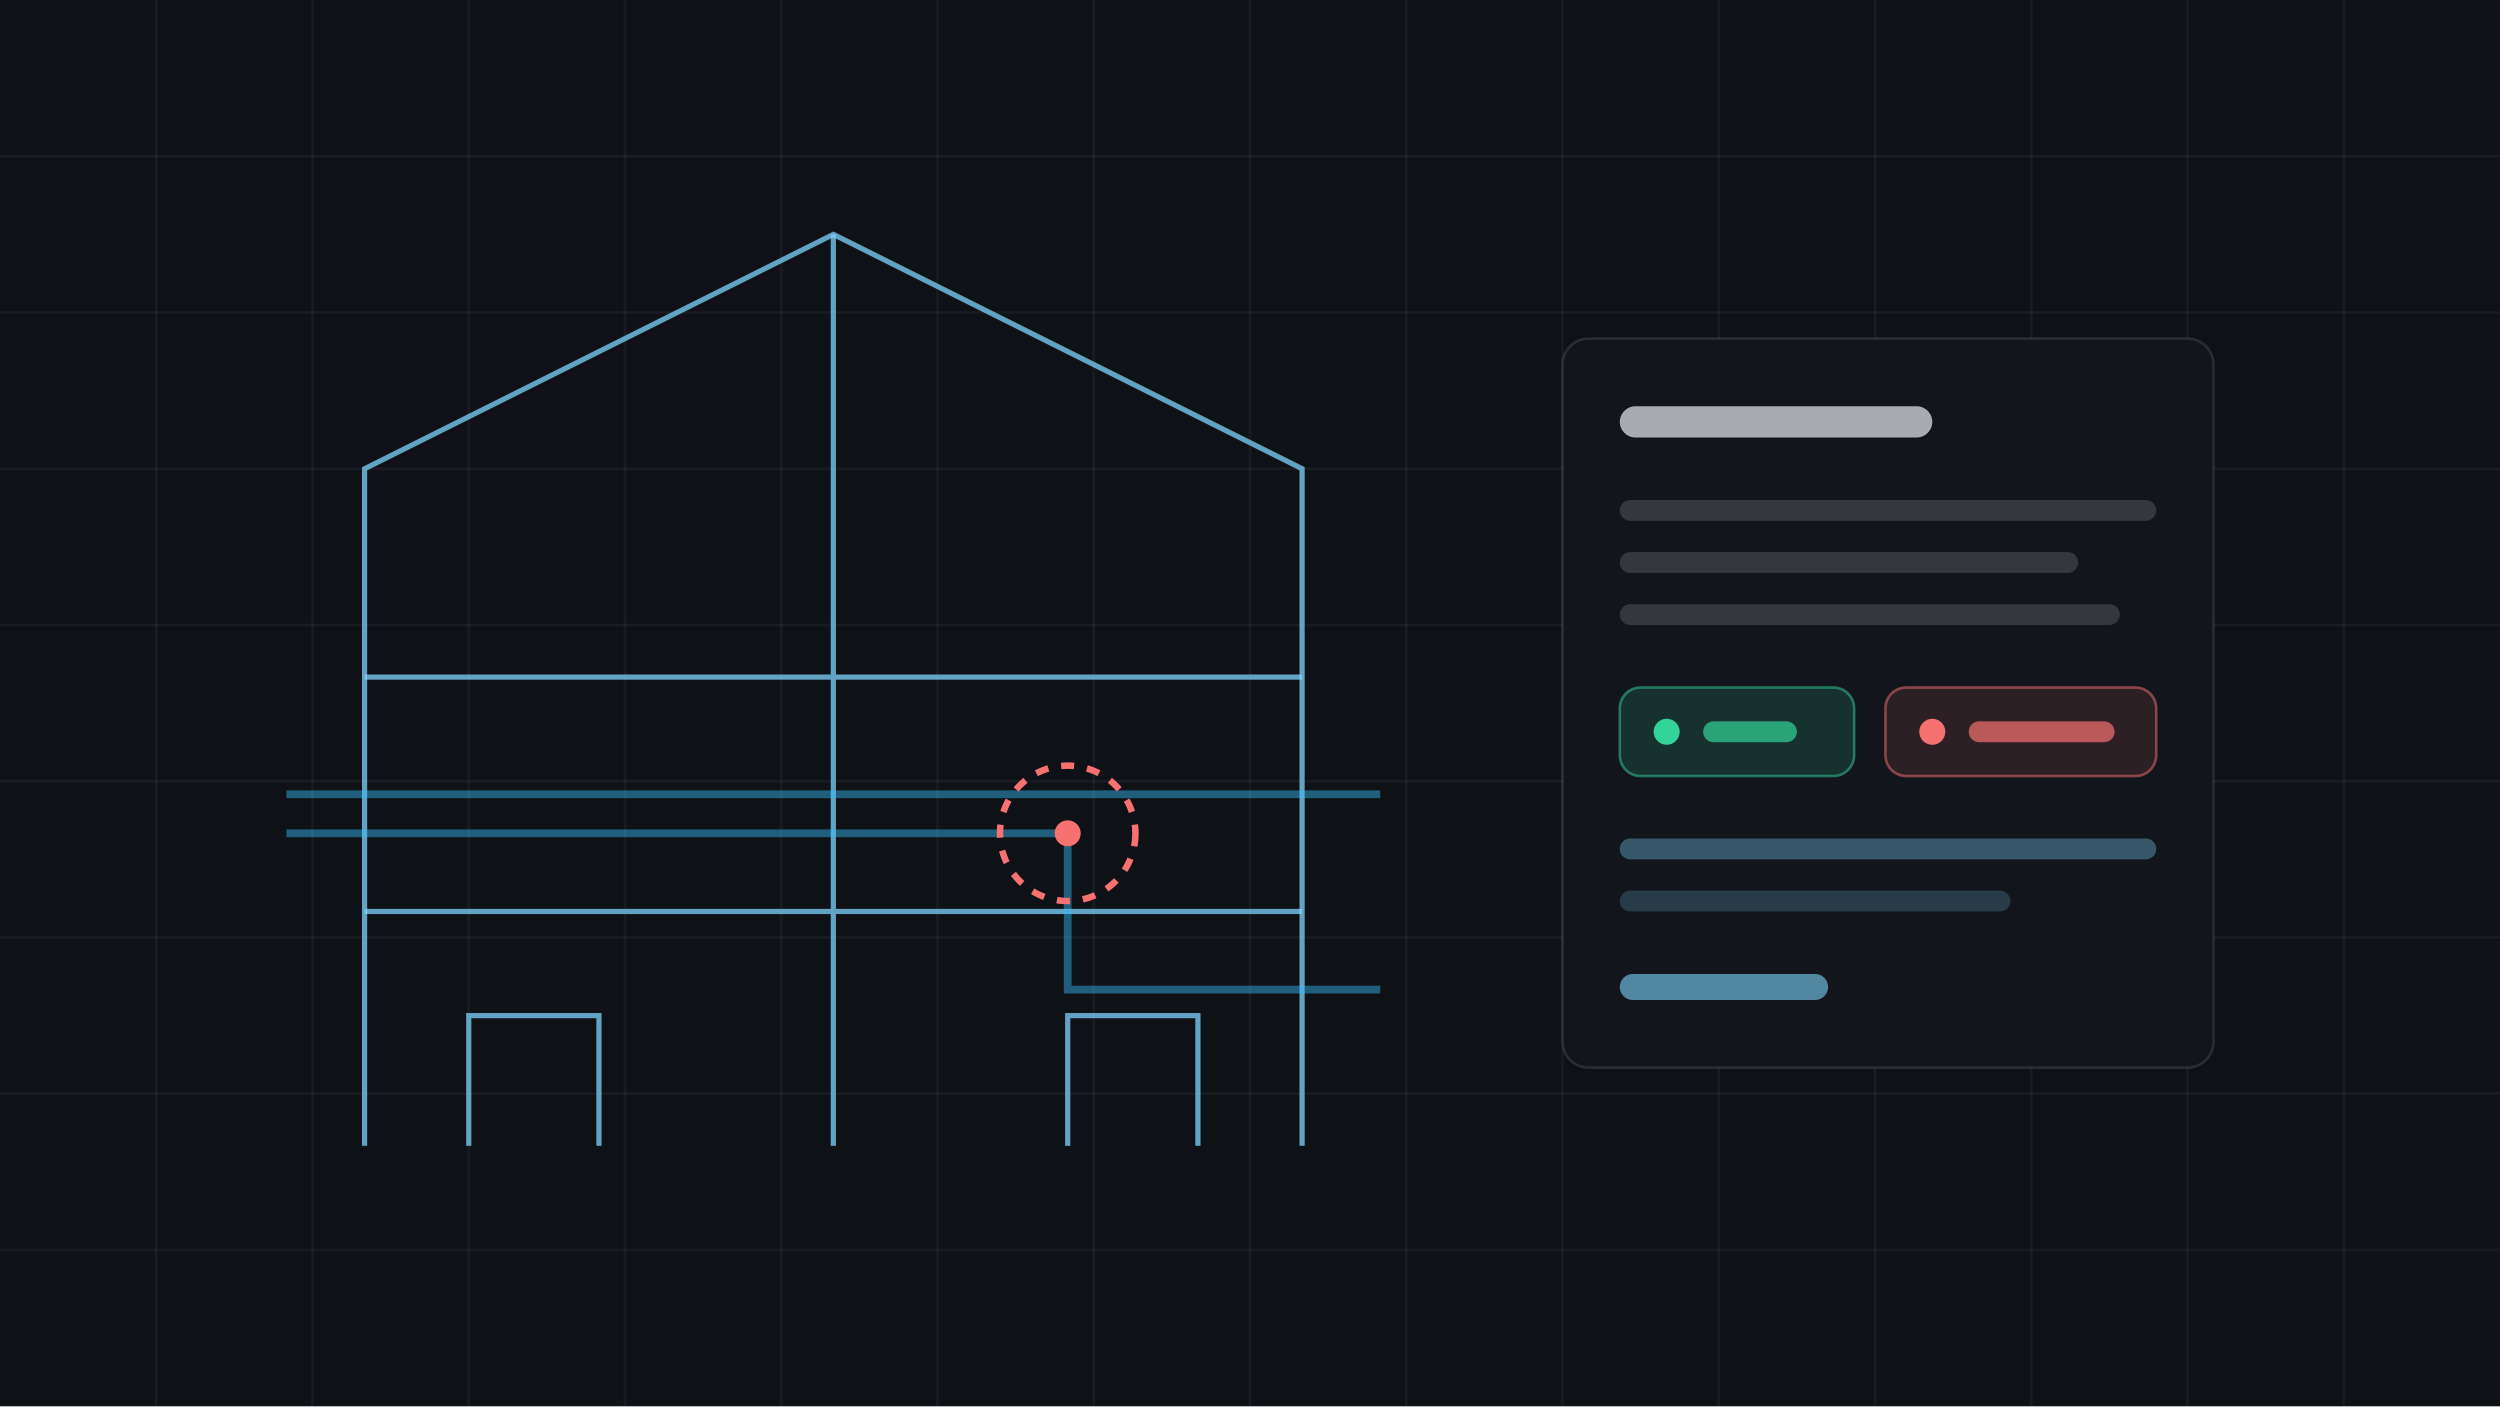
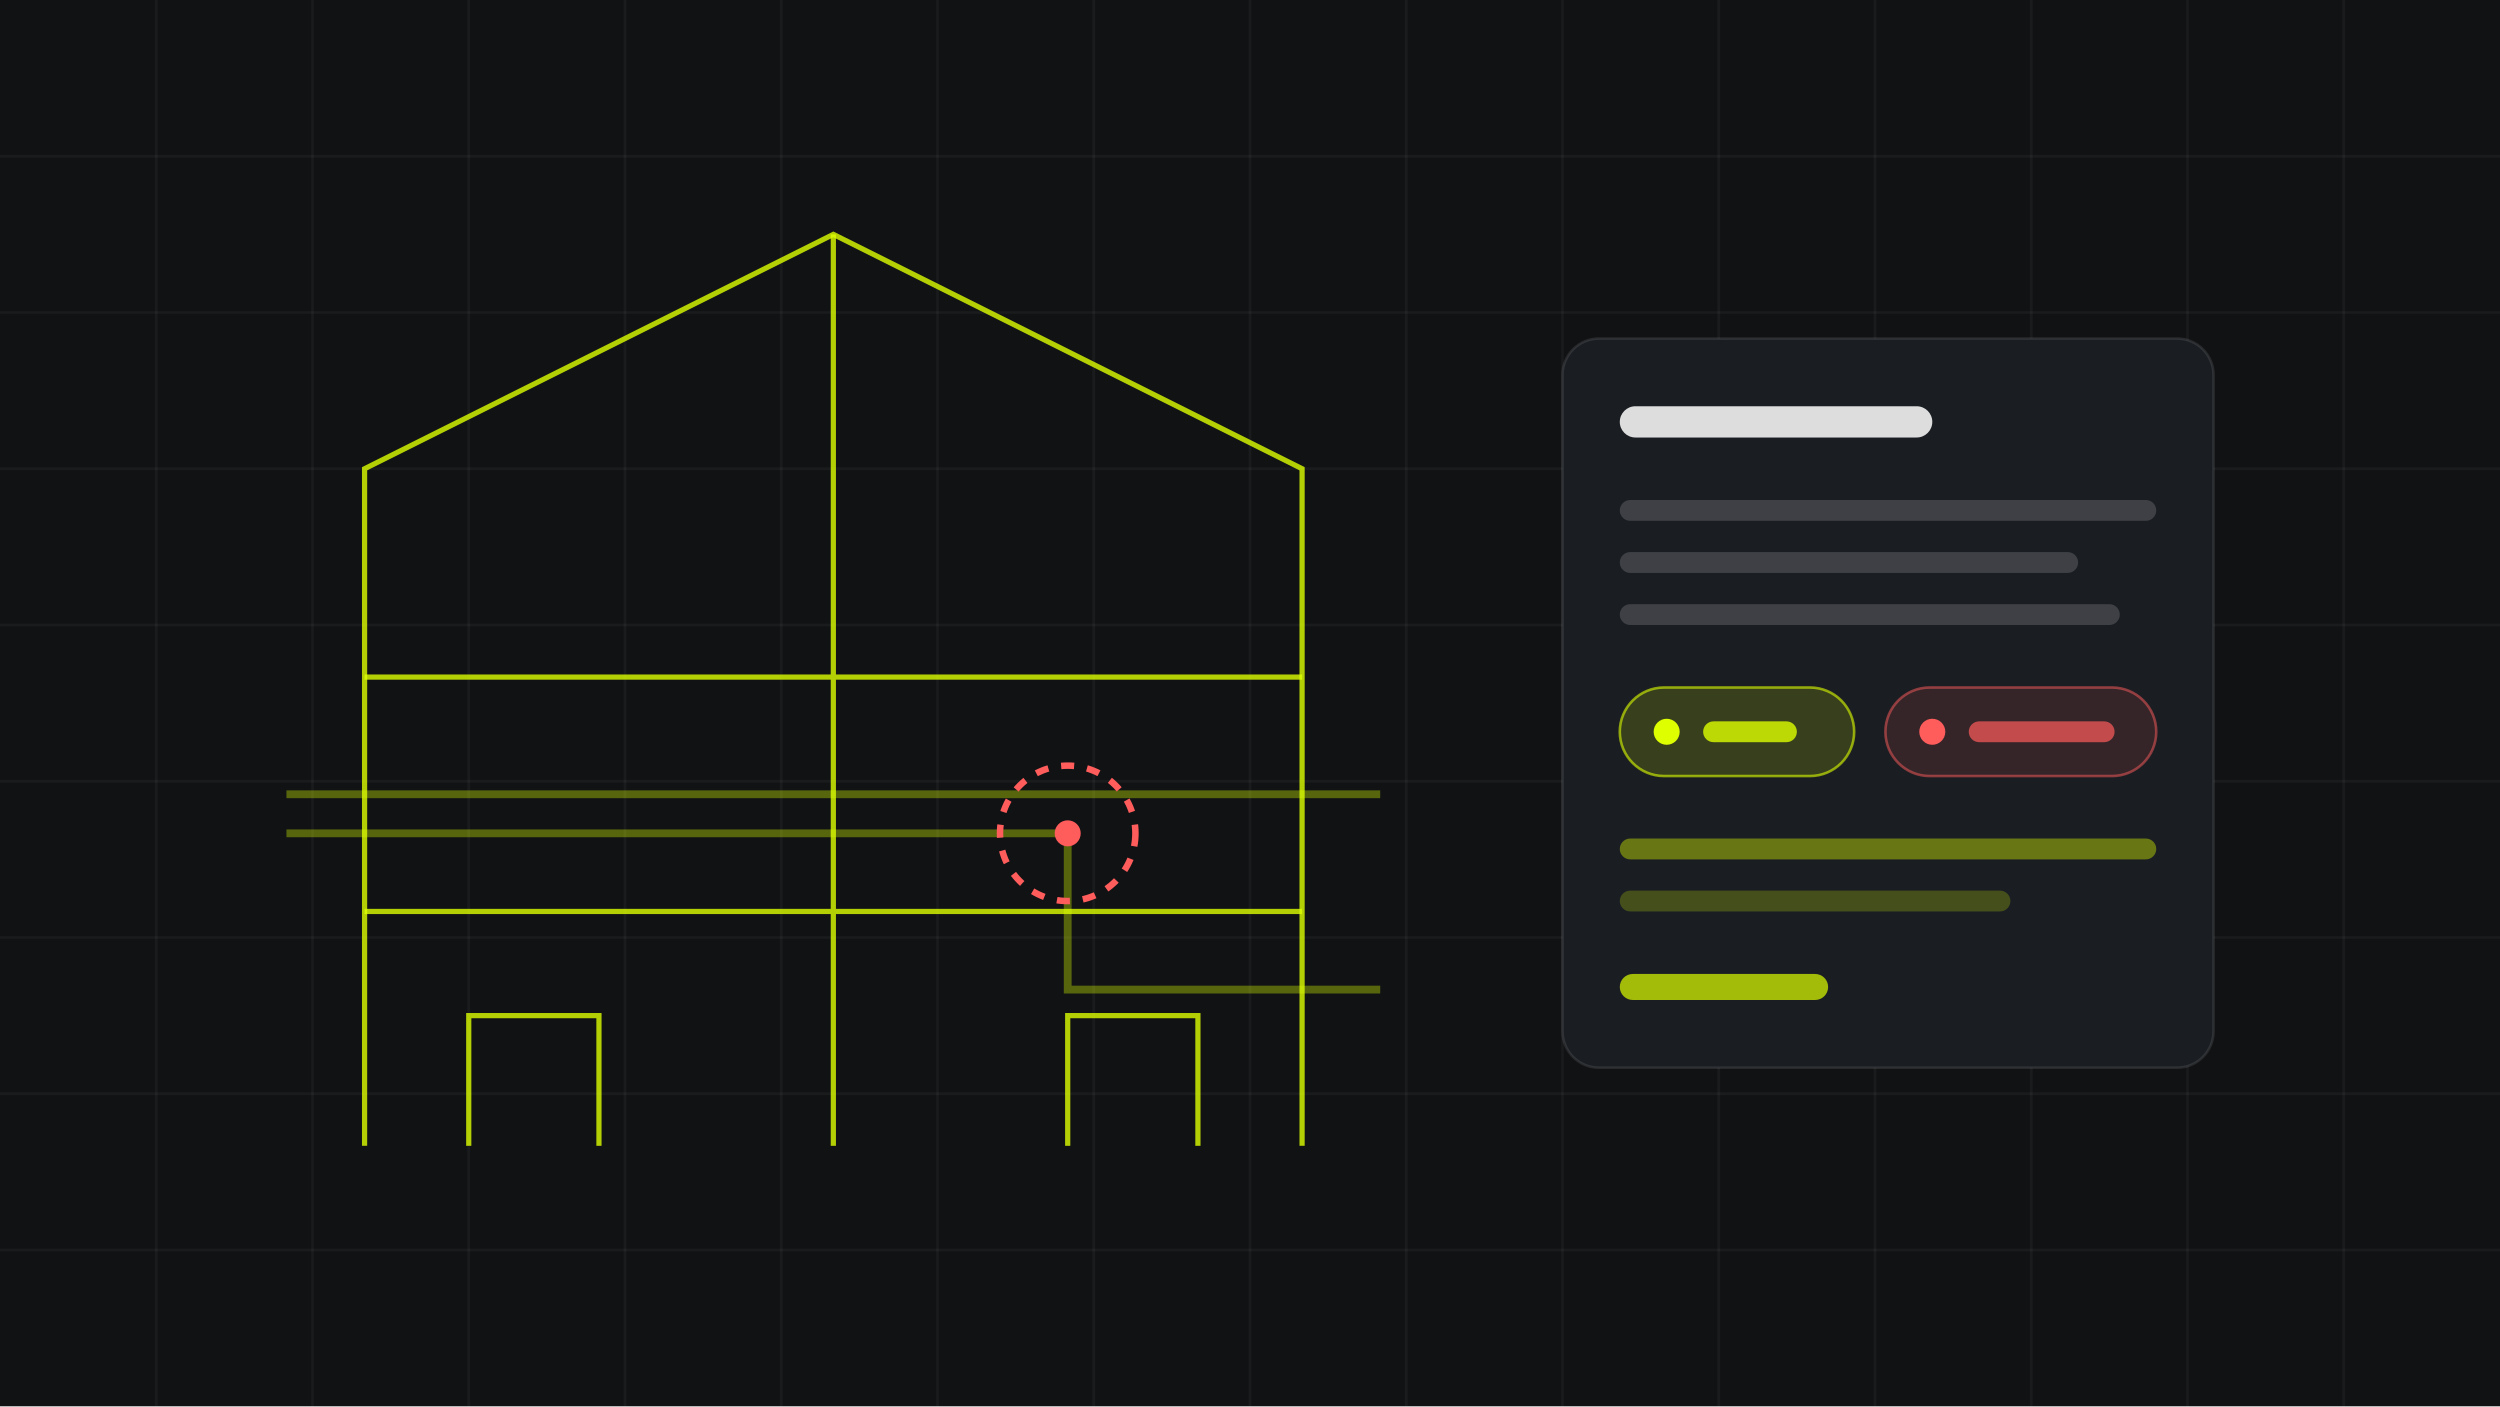
<svg xmlns="http://www.w3.org/2000/svg" viewBox="0 0 960 540">
-   <rect width="960" height="540" fill="#0E1116" />
-   <g stroke="#E8EDF2" stroke-opacity="0.05" stroke-width="1">
+   <rect width="960" height="540" fill="#101214" />
+   <g stroke="#FFFFFF" stroke-opacity="0.04" stroke-width="1">
    <path d="M0 60H960M0 120H960M0 180H960M0 240H960M0 300H960M0 360H960M0 420H960M0 480H960" />
    <path d="M60 0V540M120 0V540M180 0V540M240 0V540M300 0V540M360 0V540M420 0V540M480 0V540M540 0V540M600 0V540M660 0V540M720 0V540M780 0V540M840 0V540M900 0V540" />
  </g>
-   <g stroke="#7DD3FC" stroke-opacity="0.75" stroke-width="2" fill="none">
+   <g stroke="#DDFF00" stroke-opacity="0.8" stroke-width="2" fill="none">
    <path d="M140 440V180l180-90 180 90v260" />
    <path d="M140 260h360M140 350h360M320 440V90" />
    <path d="M180 440v-50h50v50M410 440v-50h50v50" />
  </g>
-   <g stroke="#38BDF8" stroke-opacity="0.45" stroke-width="3" fill="none">
+   <g stroke="#DDFF00" stroke-opacity="0.35" stroke-width="3" fill="none">
    <path d="M110 305h420" />
    <path d="M110 320h300v60h120" />
  </g>
-   <circle cx="410" cy="320" r="26" fill="none" stroke="#F87171" stroke-width="2.5" stroke-dasharray="5 5">
+   <circle cx="410" cy="320" r="26" fill="none" stroke="#FF5C5C" stroke-width="2.5" stroke-dasharray="5 5">
    <animateTransform attributeName="transform" type="rotate" from="0 410 320" to="360 410 320" dur="14s" repeatCount="indefinite" />
  </circle>
-   <circle cx="410" cy="320" r="5" fill="#F87171" />
+   <circle cx="410" cy="320" r="5" fill="#FF5C5C" />
  <g>
-     <rect x="600" y="130" width="250" height="280" rx="10" fill="#12151B" stroke="#E8EDF2" stroke-opacity="0.12" />
-     <rect x="622" y="156" width="120" height="12" rx="6" fill="#E8EDF2" fill-opacity="0.7" />
-     <rect x="622" y="192" width="206" height="8" rx="4" fill="#E8EDF2" fill-opacity="0.16" />
-     <rect x="622" y="212" width="176" height="8" rx="4" fill="#E8EDF2" fill-opacity="0.16" />
-     <rect x="622" y="232" width="192" height="8" rx="4" fill="#E8EDF2" fill-opacity="0.16" />
-     <rect x="622" y="264" width="90" height="34" rx="8" fill="#34D399" fill-opacity="0.15" stroke="#34D399" stroke-opacity="0.5" />
-     <circle cx="640" cy="281" r="5" fill="#34D399" />
-     <rect x="654" y="277" width="36" height="8" rx="4" fill="#34D399" fill-opacity="0.7" />
-     <rect x="724" y="264" width="104" height="34" rx="8" fill="#F87171" fill-opacity="0.12" stroke="#F87171" stroke-opacity="0.5" />
-     <circle cx="742" cy="281" r="5" fill="#F87171" />
-     <rect x="756" y="277" width="56" height="8" rx="4" fill="#F87171" fill-opacity="0.7" />
-     <rect x="622" y="322" width="206" height="8" rx="4" fill="#7DD3FC" fill-opacity="0.35" />
-     <rect x="622" y="342" width="150" height="8" rx="4" fill="#7DD3FC" fill-opacity="0.2" />
-     <rect x="622" y="374" width="80" height="10" rx="5" fill="#7DD3FC" fill-opacity="0.6" />
+     <rect x="600" y="130" width="250" height="280" rx="14" fill="#1A1D22" stroke="#FFFFFF" stroke-opacity="0.1" />
+     <rect x="622" y="156" width="120" height="12" rx="6" fill="#FFFFFF" fill-opacity="0.85" />
+     <rect x="622" y="192" width="206" height="8" rx="4" fill="#FFFFFF" fill-opacity="0.16" />
+     <rect x="622" y="212" width="176" height="8" rx="4" fill="#FFFFFF" fill-opacity="0.16" />
+     <rect x="622" y="232" width="192" height="8" rx="4" fill="#FFFFFF" fill-opacity="0.16" />
+     <rect x="622" y="264" width="90" height="34" rx="17" fill="#DDFF00" fill-opacity="0.15" stroke="#DDFF00" stroke-opacity="0.6" />
+     <circle cx="640" cy="281" r="5" fill="#DDFF00" />
+     <rect x="654" y="277" width="36" height="8" rx="4" fill="#DDFF00" fill-opacity="0.8" />
+     <rect x="724" y="264" width="104" height="34" rx="17" fill="#FF5C5C" fill-opacity="0.12" stroke="#FF5C5C" stroke-opacity="0.5" />
+     <circle cx="742" cy="281" r="5" fill="#FF5C5C" />
+     <rect x="756" y="277" width="56" height="8" rx="4" fill="#FF5C5C" fill-opacity="0.7" />
+     <rect x="622" y="322" width="206" height="8" rx="4" fill="#DDFF00" fill-opacity="0.4" />
+     <rect x="622" y="342" width="150" height="8" rx="4" fill="#DDFF00" fill-opacity="0.22" />
+     <rect x="622" y="374" width="80" height="10" rx="5" fill="#DDFF00" fill-opacity="0.7" />
  </g>
</svg>
